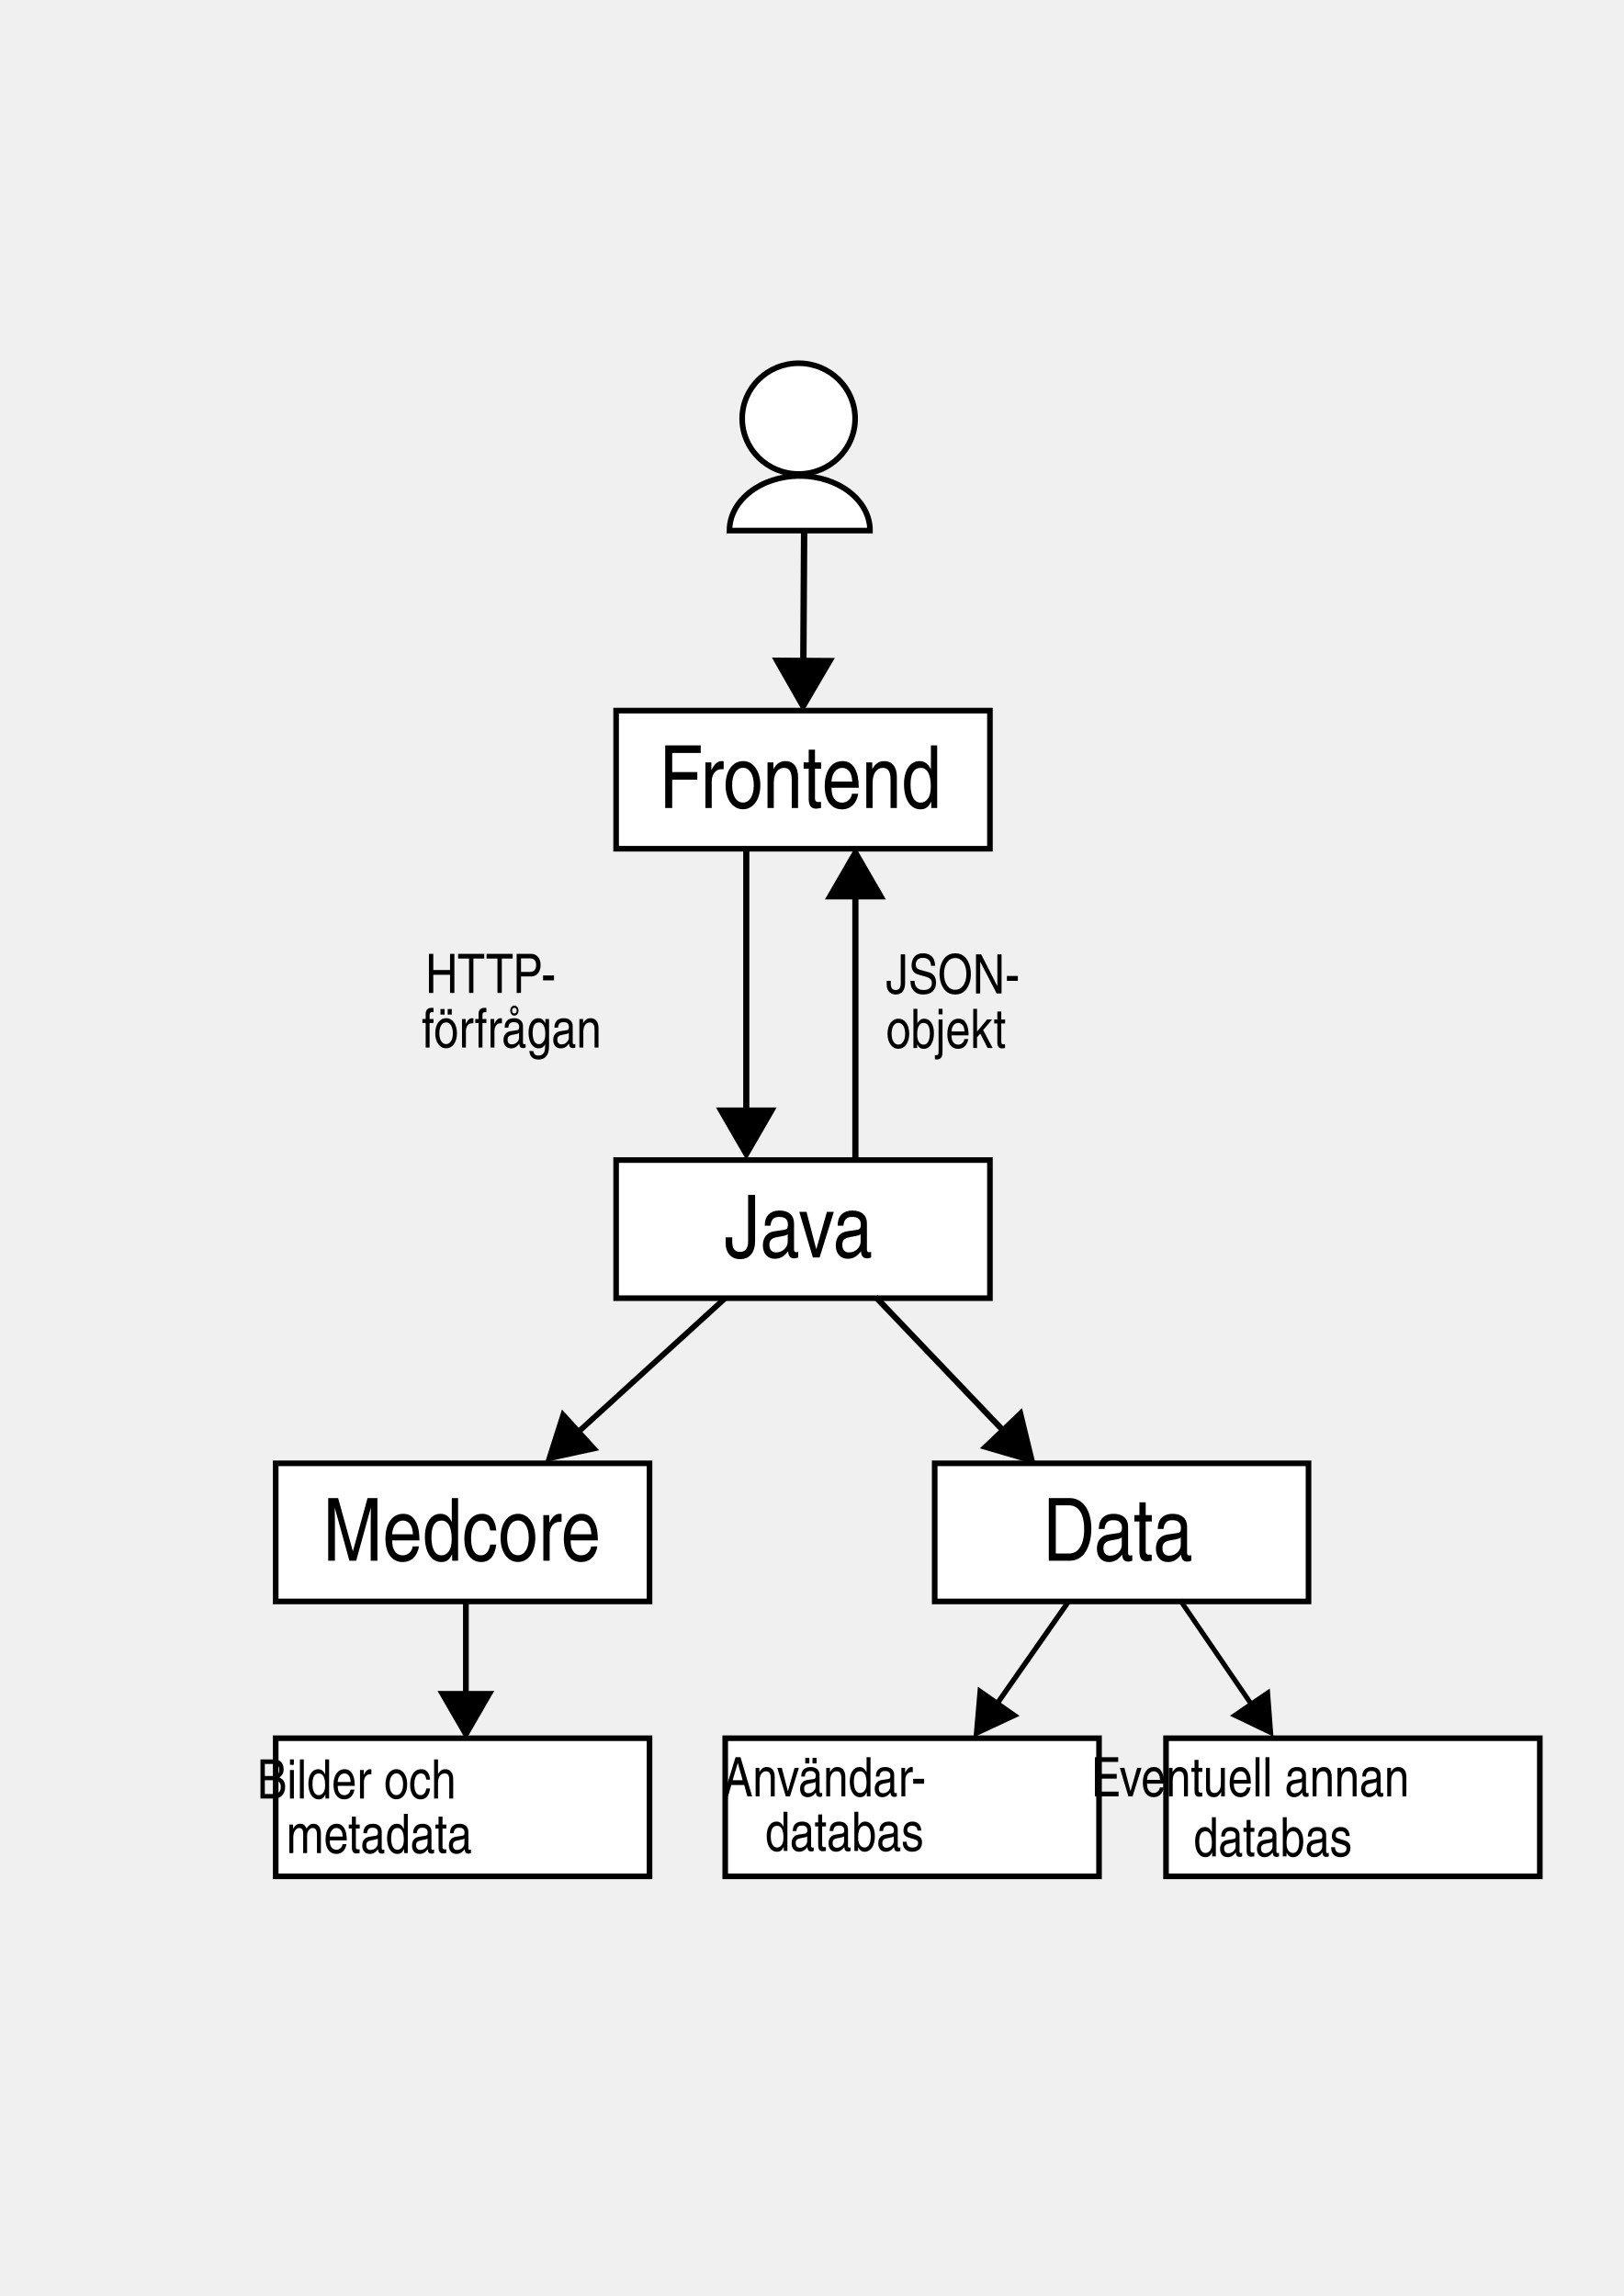
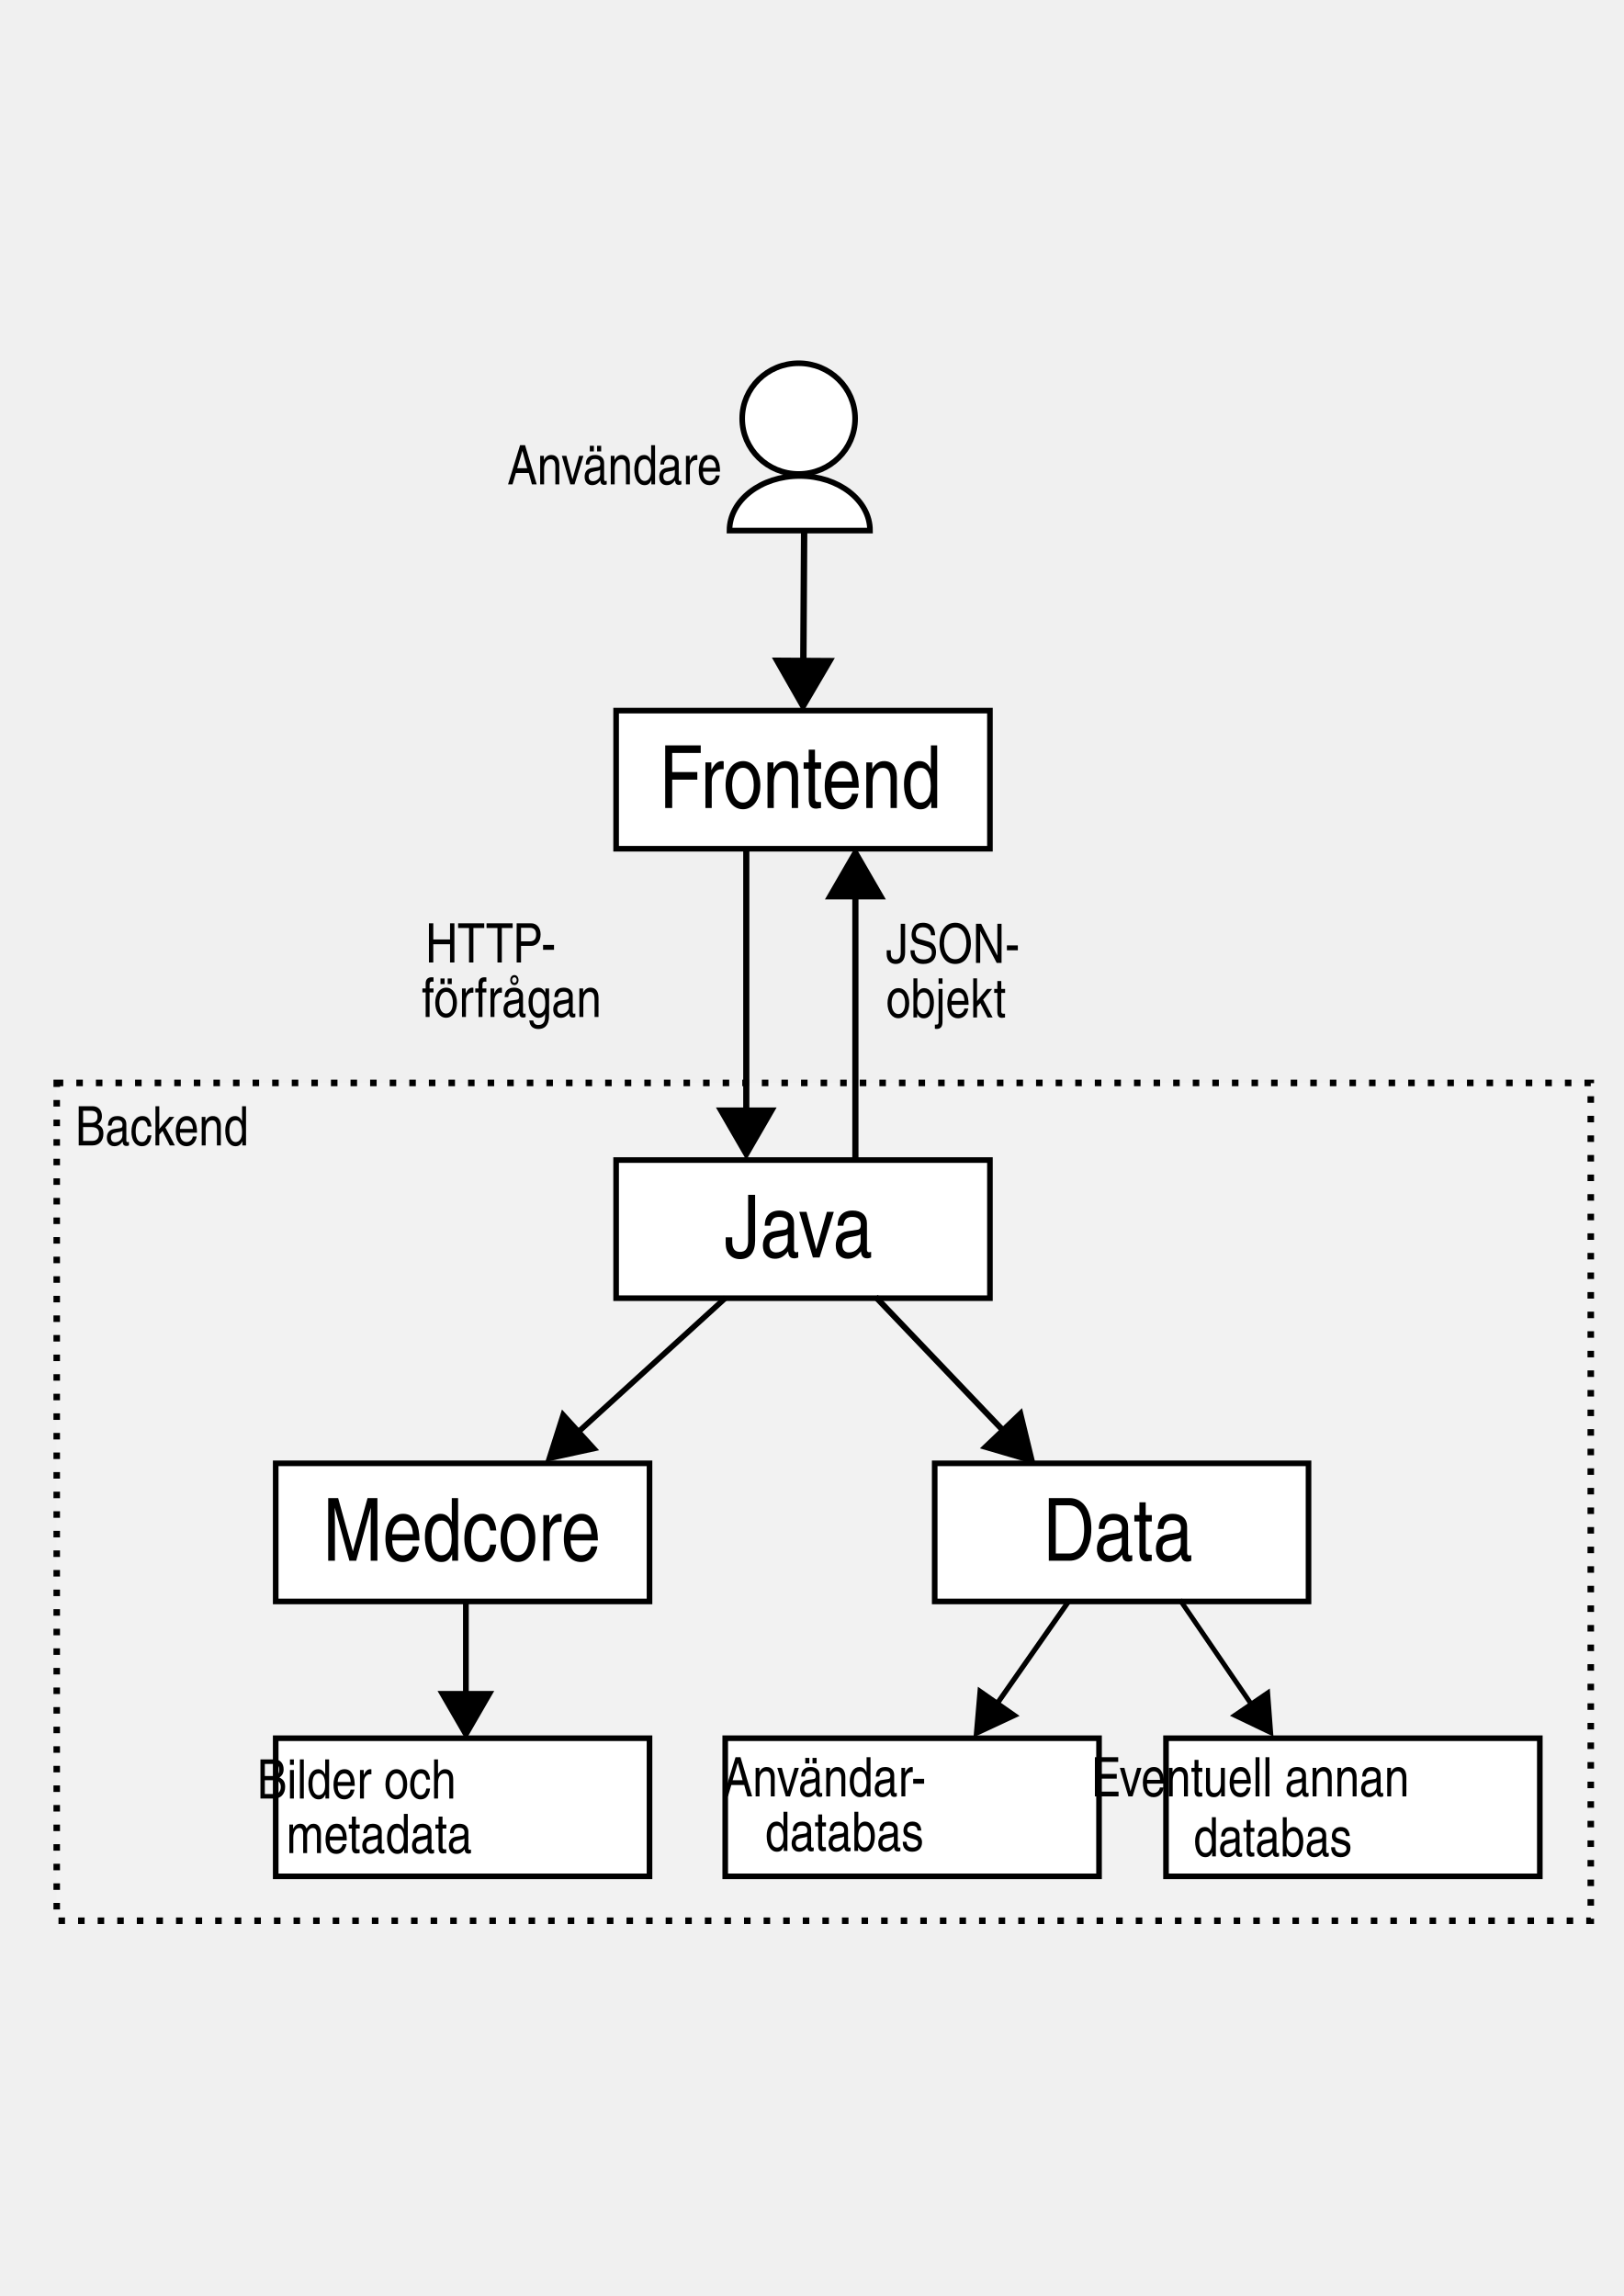
<svg xmlns="http://www.w3.org/2000/svg" width="210mm" height="297mm" viewBox="0 0 744.094 1052.362" id="svg2" version="1.1">
  <defs id="defs4">
    <marker style="overflow:visible" id="marker6488" refX="0.0" refY="0.0" orient="auto">
      <path transform="scale(0.8)" style="fill-rule:evenodd;stroke:#000000;stroke-width:1pt;stroke-opacity:1;fill:#000000;fill-opacity:1" d="M 5.77,0.0 L -2.88,5.0 L -2.88,-5.0 L 5.77,0.0 z " id="path6490" />
    </marker>
    <marker style="overflow:visible" id="marker5705" refX="0.0" refY="0.0" orient="auto">
      <path transform="scale(0.8)" style="fill-rule:evenodd;stroke:#000000;stroke-width:1pt;stroke-opacity:1;fill:#000000;fill-opacity:1" d="M 5.77,0.0 L -2.88,5.0 L -2.88,-5.0 L 5.77,0.0 z " id="path5707" />
    </marker>
    <marker orient="auto" refY="0.0" refX="0.0" id="marker5594" style="overflow:visible">
      <path id="path5596" d="M 5.77,0.0 L -2.88,5.0 L -2.88,-5.0 L 5.77,0.0 z " style="fill-rule:evenodd;stroke:#000000;stroke-width:1pt;stroke-opacity:1;fill:#000000;fill-opacity:1" transform="scale(0.8)" />
    </marker>
    <marker style="overflow:visible" id="marker5372" refX="0.0" refY="0.0" orient="auto">
      <path transform="scale(0.8)" style="fill-rule:evenodd;stroke:#000000;stroke-width:1pt;stroke-opacity:1;fill:#000000;fill-opacity:1" d="M 5.77,0.0 L -2.88,5.0 L -2.88,-5.0 L 5.77,0.0 z " id="path5374" />
    </marker>
    <marker style="overflow:visible" id="marker5163" refX="0.0" refY="0.0" orient="auto">
      <path transform="scale(0.8)" style="fill-rule:evenodd;stroke:#000000;stroke-width:1pt;stroke-opacity:1;fill:#000000;fill-opacity:1" d="M 5.77,0.0 L -2.88,5.0 L -2.88,-5.0 L 5.77,0.0 z " id="path5165" />
    </marker>
    <marker orient="auto" refY="0.0" refX="0.0" id="Arrow2Lstart" style="overflow:visible">
      <path id="path4243" style="fill-rule:evenodd;stroke-width:0.625;stroke-linejoin:round;stroke:#000000;stroke-opacity:1;fill:#000000;fill-opacity:1" d="M 8.719,4.034 L -2.207,0.016 L 8.719,-4.002 C 6.973,-1.63 6.983,1.616 8.719,4.034 z " transform="scale(1.1) translate(1,0)" />
    </marker>
    <marker orient="auto" refY="0.0" refX="0.0" id="marker4897" style="overflow:visible">
      <path id="path4899" d="M 5.77,0.0 L -2.88,5.0 L -2.88,-5.0 L 5.77,0.0 z " style="fill-rule:evenodd;stroke:#000000;stroke-width:1pt;stroke-opacity:1;fill:#000000;fill-opacity:1" transform="scale(0.8)" />
    </marker>
    <marker style="overflow:visible" id="marker4741" refX="0.0" refY="0.0" orient="auto">
      <path transform="scale(0.8)" style="fill-rule:evenodd;stroke:#000000;stroke-width:1pt;stroke-opacity:1;fill:#000000;fill-opacity:1" d="M 5.77,0.0 L -2.88,5.0 L -2.88,-5.0 L 5.77,0.0 z " id="path4743" />
    </marker>
    <marker orient="auto" refY="0.0" refX="0.0" id="TriangleOutL" style="overflow:visible">
      <path id="path4367" d="M 5.77,0.0 L -2.88,5.0 L -2.88,-5.0 L 5.77,0.0 z " style="fill-rule:evenodd;stroke:#000000;stroke-width:1pt;stroke-opacity:1;fill:#000000;fill-opacity:1" transform="scale(0.8)" />
    </marker>
    <marker orient="auto" refY="0.0" refX="0.0" id="Arrow2Lend" style="overflow:visible;">
      <path id="path4246" style="fill-rule:evenodd;stroke-width:0.625;stroke-linejoin:round;stroke:#000000;stroke-opacity:1;fill:#000000;fill-opacity:1" d="M 8.719,4.034 L -2.207,0.016 L 8.719,-4.002 C 6.973,-1.63 6.983,1.616 8.719,4.034 z " transform="scale(1.1) rotate(180) translate(1,0)" />
    </marker>
    <marker orient="auto" refY="0.0" refX="0.0" id="Arrow1Lend" style="overflow:visible;">
      <path id="path4228" d="M 0.0,0.0 L 5.0,-5.0 L -12.5,0.0 L 5.0,5.0 L 0.0,0.0 z " style="fill-rule:evenodd;stroke:#000000;stroke-width:1pt;stroke-opacity:1;fill:#000000;fill-opacity:1" transform="scale(0.8) rotate(180) translate(12.5,0)" />
    </marker>
  </defs>
  <g id="layer1">
    <flowRoot xml:space="preserve" id="flowRoot4138" style="fill:black;stroke:none;stroke-opacity:1;stroke-width:1px;stroke-linejoin:miter;stroke-linecap:butt;fill-opacity:1;font-family:'Liberation Sans Narrow';font-style:normal;font-weight:normal;font-size:40px;line-height:125%;letter-spacing:0px;word-spacing:0px;-inkscape-font-specification:'Liberation Sans Narrow Condensed';font-stretch:condensed;font-variant:normal;">
      <flowRegion id="flowRegion4140">
        <rect id="rect4142" width="176" height="43" x="118" y="442.362" style="-inkscape-font-specification:'Liberation Sans Narrow Condensed';font-family:'Liberation Sans Narrow';font-weight:normal;font-style:normal;font-stretch:condensed;font-variant:normal;" />
      </flowRegion>
      <flowPara id="flowPara4144" />
    </flowRoot>
    <g id="g5303">
      <rect y="325.709" x="282.347" height="63.306" width="171.306" id="rect4136" style="fill:#ffffff;fill-opacity:1;stroke:#000000;stroke-width:2.572;stroke-linejoin:miter;stroke-miterlimit:4;stroke-dasharray:none;stroke-opacity:1" />
      <text id="text4146" y="370.362" x="302" style="font-style:normal;font-variant:normal;font-weight:normal;font-stretch:condensed;font-size:40px;line-height:125%;font-family:'Liberation Sans Narrow';-inkscape-font-specification:'Liberation Sans Narrow Condensed';letter-spacing:0px;word-spacing:0px;fill:#000000;fill-opacity:1;stroke:none;stroke-width:1px;stroke-linecap:butt;stroke-linejoin:miter;stroke-opacity:1" xml:space="preserve">
        <tspan y="370.362" x="302" id="tspan4148">Frontend</tspan>
      </text>
    </g>
+     <rect style="fill:#f2f2f2;fill-opacity:1;stroke:#000000;stroke-width:2.992;stroke-linecap:butt;stroke-linejoin:miter;stroke-miterlimit:4;stroke-dasharray:2.992,5.984;stroke-dashoffset:0;stroke-opacity:1" id="rect4303" width="703.008" height="384.008" x="25.996" y="496.358" />
    <g id="g5313">
      <rect y="531.709" x="282.347" height="63.306" width="171.306" id="rect4136-4" style="fill:#ffffff;fill-opacity:1;stroke:#000000;stroke-width:2.572;stroke-linejoin:miter;stroke-miterlimit:4;stroke-dasharray:none;stroke-opacity:1" />
      <text id="text4146-0" y="576.362" x="332" style="font-style:normal;font-variant:normal;font-weight:normal;font-stretch:condensed;font-size:40px;line-height:125%;font-family:'Liberation Sans Narrow';-inkscape-font-specification:'Liberation Sans Narrow Condensed';letter-spacing:0px;word-spacing:0px;fill:#000000;fill-opacity:1;stroke:none;stroke-width:1px;stroke-linecap:butt;stroke-linejoin:miter;stroke-opacity:1" xml:space="preserve">
        <tspan y="576.362" x="332" id="tspan4148-0">Java</tspan>
      </text>
    </g>
    <g id="g5308">
      <rect y="670.709" x="126.347" height="63.306" width="171.306" id="rect4136-4-2" style="fill:#ffffff;fill-opacity:1;stroke:#000000;stroke-width:2.572;stroke-linejoin:miter;stroke-miterlimit:4;stroke-dasharray:none;stroke-opacity:1" />
      <text id="text4146-0-8" y="715.362" x="148" style="font-style:normal;font-variant:normal;font-weight:normal;font-stretch:condensed;font-size:40px;line-height:125%;font-family:'Liberation Sans Narrow';-inkscape-font-specification:'Liberation Sans Narrow Condensed';letter-spacing:0px;word-spacing:0px;fill:#000000;fill-opacity:1;stroke:none;stroke-width:1px;stroke-linecap:butt;stroke-linejoin:miter;stroke-opacity:1" xml:space="preserve">
        <tspan y="715.362" x="148" id="tspan4148-0-0">Medcore</tspan>
      </text>
    </g>
    <g id="g5318">
      <rect y="670.709" x="428.347" height="63.306" width="171.306" id="rect4136-4-2-8" style="fill:#ffffff;fill-opacity:1;stroke:#000000;stroke-width:2.572;stroke-linejoin:miter;stroke-miterlimit:4;stroke-dasharray:none;stroke-opacity:1" />
      <text id="text4146-0-8-7" y="715.362" x="478" style="font-style:normal;font-variant:normal;font-weight:normal;font-stretch:condensed;font-size:40px;line-height:125%;font-family:'Liberation Sans Narrow';-inkscape-font-specification:'Liberation Sans Narrow Condensed';letter-spacing:0px;word-spacing:0px;fill:#000000;fill-opacity:1;stroke:none;stroke-width:1px;stroke-linecap:butt;stroke-linejoin:miter;stroke-opacity:1" xml:space="preserve">
        <tspan y="715.362" x="478" id="tspan4148-0-0-6">Data</tspan>
      </text>
    </g>
    <path style="fill:none;fill-rule:evenodd;stroke:#000000;stroke-width:2.567;stroke-linecap:butt;stroke-linejoin:miter;stroke-miterlimit:4;stroke-dasharray:none;stroke-opacity:1;marker-end:url(#TriangleOutL)" d="m 332.57,594.804 -71.916,65.478" id="path4219" />
    <path style="fill:none;fill-rule:evenodd;stroke:#000000;stroke-width:2.711;stroke-linecap:butt;stroke-linejoin:miter;stroke-miterlimit:4;stroke-dasharray:none;stroke-opacity:1;marker-end:url(#marker4741)" d="m 401.274,594.454 62.75,65.739" id="path4733" />
    <path style="fill:none;fill-rule:evenodd;stroke:#000000;stroke-width:2.826;stroke-linecap:butt;stroke-linejoin:miter;stroke-miterlimit:4;stroke-dasharray:none;stroke-opacity:1;marker-end:url(#marker4897)" d="m 342,389.015 0,126.595" id="path4889" />
    <path style="fill:none;fill-rule:evenodd;stroke:#000000;stroke-width:2.836;stroke-linecap:butt;stroke-linejoin:miter;stroke-miterlimit:4;stroke-dasharray:none;stroke-opacity:1;marker-end:url(#marker5163)" d="m 392,531.709 0,-127.502" id="path4955" />
-     <text xml:space="preserve" style="font-style:normal;font-weight:normal;font-size:40px;line-height:100%;font-family:sans-serif;letter-spacing:0px;word-spacing:0px;fill:#000000;fill-opacity:1;stroke:none;stroke-width:1px;stroke-linecap:butt;stroke-linejoin:miter;stroke-opacity:1" x="406" y="455.362" id="text5299">
-       <tspan id="tspan5301" x="406" y="455.362" style="font-style:normal;font-variant:normal;font-weight:normal;font-stretch:condensed;font-size:25px;line-height:100%;font-family:'Liberation Sans Narrow';-inkscape-font-specification:'Liberation Sans Narrow Condensed'">JSON-</tspan>
-       <tspan x="406" y="480.362" style="font-style:normal;font-variant:normal;font-weight:normal;font-stretch:condensed;font-size:25px;line-height:100%;font-family:'Liberation Sans Narrow';-inkscape-font-specification:'Liberation Sans Narrow Condensed'" id="tspan6804">objekt</tspan>
-       <tspan x="406" y="505.362" style="font-style:normal;font-variant:normal;font-weight:normal;font-stretch:condensed;font-size:25px;line-height:100%;font-family:'Liberation Sans Narrow';-inkscape-font-specification:'Liberation Sans Narrow Condensed'" id="tspan6806" />
+     <text xml:space="preserve" style="font-style:normal;font-weight:normal;font-size:40px;line-height:100%;font-family:sans-serif;letter-spacing:0px;word-spacing:0px;fill:#000000;fill-opacity:1;stroke:none;stroke-width:1px;stroke-linecap:butt;stroke-linejoin:miter;stroke-opacity:1" x="406" y="441.362" id="text5299">
+       <tspan id="tspan5301" x="406" y="441.362" style="font-style:normal;font-variant:normal;font-weight:normal;font-stretch:condensed;font-size:25px;line-height:100%;font-family:'Liberation Sans Narrow';-inkscape-font-specification:'Liberation Sans Narrow Condensed'">JSON-</tspan>
+       <tspan x="406" y="466.362" style="font-style:normal;font-variant:normal;font-weight:normal;font-stretch:condensed;font-size:25px;line-height:100%;font-family:'Liberation Sans Narrow';-inkscape-font-specification:'Liberation Sans Narrow Condensed'" id="tspan6804">objekt</tspan>
+       <tspan x="406" y="491.362" style="font-style:normal;font-variant:normal;font-weight:normal;font-stretch:condensed;font-size:25px;line-height:100%;font-family:'Liberation Sans Narrow';-inkscape-font-specification:'Liberation Sans Narrow Condensed'" id="tspan6806" />
    </text>
-     <text xml:space="preserve" style="font-style:normal;font-weight:normal;font-size:40px;line-height:100%;font-family:sans-serif;letter-spacing:0px;word-spacing:0px;fill:#000000;fill-opacity:1;stroke:none;stroke-width:1px;stroke-linecap:butt;stroke-linejoin:miter;stroke-opacity:1" x="327.593" y="455.137" id="text5299-9">
-       <tspan x="327.593" y="455.137" style="font-style:normal;font-variant:normal;font-weight:normal;font-stretch:condensed;font-size:25px;line-height:100%;font-family:'Liberation Sans Narrow';-inkscape-font-specification:'Liberation Sans Narrow Condensed';text-align:end;text-anchor:end" id="tspan6798">HTTP-</tspan>
-       <tspan x="327.593" y="480.137" style="font-style:normal;font-variant:normal;font-weight:normal;font-stretch:condensed;font-size:25px;line-height:100%;font-family:'Liberation Sans Narrow';-inkscape-font-specification:'Liberation Sans Narrow Condensed';text-align:end;text-anchor:end" id="tspan6802">förfrågan</tspan>
+     <text xml:space="preserve" style="font-style:normal;font-weight:normal;font-size:40px;line-height:100%;font-family:sans-serif;letter-spacing:0px;word-spacing:0px;fill:#000000;fill-opacity:1;stroke:none;stroke-width:1px;stroke-linecap:butt;stroke-linejoin:miter;stroke-opacity:1" x="327.593" y="441.137" id="text5299-9">
+       <tspan x="327.593" y="441.137" style="font-style:normal;font-variant:normal;font-weight:normal;font-stretch:condensed;font-size:25px;line-height:100%;font-family:'Liberation Sans Narrow';-inkscape-font-specification:'Liberation Sans Narrow Condensed';text-align:end;text-anchor:end" id="tspan6798">HTTP-</tspan>
+       <tspan x="327.593" y="466.137" style="font-style:normal;font-variant:normal;font-weight:normal;font-stretch:condensed;font-size:25px;line-height:100%;font-family:'Liberation Sans Narrow';-inkscape-font-specification:'Liberation Sans Narrow Condensed';text-align:end;text-anchor:end" id="tspan6802">förfrågan</tspan>
    </text>
    <g id="g5556" transform="translate(0,12)">
      <ellipse cx="366" cy="179.862" rx="25.877" ry="25.377" id="path5345" style="fill:#ffffff;fill-opacity:1;stroke:#000000;stroke-width:2.572;stroke-linecap:butt;stroke-linejoin:miter;stroke-miterlimit:4;stroke-dasharray:none;stroke-opacity:1" />
      <path d="M 334.298,231.187 A 32.202,25.027 0 0 1 366.5,206.16 a 32.202,25.027 0 0 1 32.202,25.027 l -32.202,0 z" id="path5345-8" style="fill:#ffffff;fill-opacity:1;stroke:#000000;stroke-width:2.572;stroke-linecap:butt;stroke-linejoin:miter;stroke-miterlimit:4;stroke-dasharray:none;stroke-opacity:1" />
    </g>
    <path style="fill:none;fill-rule:evenodd;stroke:#000000;stroke-width:2.931;stroke-linecap:butt;stroke-linejoin:miter;stroke-miterlimit:4;stroke-dasharray:none;stroke-opacity:1;marker-end:url(#marker5372)" d="m 368.521,242.364 -0.415,67.427" id="path5364" />
    <g id="g6880">
      <rect y="796.709" x="332.347" height="63.306" width="171.306" id="rect4136-4-2-8-4" style="fill:#ffffff;fill-opacity:1;stroke:#000000;stroke-width:2.572;stroke-linejoin:miter;stroke-miterlimit:4;stroke-dasharray:none;stroke-opacity:1" />
      <text id="text4146-0-8-7-1" y="823.362" x="418.881" style="font-style:normal;font-variant:normal;font-weight:normal;font-stretch:condensed;font-size:40px;line-height:100%;font-family:'Liberation Sans Narrow';-inkscape-font-specification:'Liberation Sans Narrow Condensed';letter-spacing:0px;word-spacing:0px;fill:#000000;fill-opacity:1;stroke:none;stroke-width:1px;stroke-linecap:butt;stroke-linejoin:miter;stroke-opacity:1" xml:space="preserve">
        <tspan y="823.362" x="418.881" id="tspan4148-0-0-6-9" style="font-size:25px;line-height:100%;text-align:center;text-anchor:middle">Användar-</tspan>
        <tspan y="848.362" x="418.881" style="font-size:25px;line-height:100%;text-align:center;text-anchor:middle" id="tspan5584">databas</tspan>
      </text>
    </g>
    <path id="path5586" d="M 489.963,733.634 453.839,785.289" style="fill:none;fill-rule:evenodd;stroke:#000000;stroke-width:2.368;stroke-linecap:butt;stroke-linejoin:miter;stroke-miterlimit:4;stroke-dasharray:none;stroke-opacity:1;marker-end:url(#marker5594)" />
    <path id="path5697" d="m 540.754,733.319 35.617,52.1" style="fill:none;fill-rule:evenodd;stroke:#000000;stroke-width:2.247;stroke-linecap:butt;stroke-linejoin:miter;stroke-miterlimit:4;stroke-dasharray:none;stroke-opacity:1;marker-end:url(#marker5705)" />
    <g id="g6892">
      <rect y="796.709" x="126.347" height="63.306" width="171.306" id="rect4136-4-2-8-4-5" style="fill:#ffffff;fill-opacity:1;stroke:#000000;stroke-width:2.572;stroke-linejoin:miter;stroke-miterlimit:4;stroke-dasharray:none;stroke-opacity:1" />
      <text xml:space="preserve" style="font-style:normal;font-weight:normal;font-size:40px;line-height:100%;font-family:sans-serif;letter-spacing:0px;word-spacing:0px;fill:#000000;fill-opacity:1;stroke:none;stroke-width:1px;stroke-linecap:butt;stroke-linejoin:miter;stroke-opacity:1" x="210.22" y="824.362" id="text6474">
        <tspan id="tspan6476" x="210.22" y="824.362" style="font-style:normal;font-variant:normal;font-weight:normal;font-stretch:condensed;font-size:25px;line-height:100%;font-family:'Liberation Sans Narrow';-inkscape-font-specification:'Liberation Sans Narrow Condensed';text-align:center;text-anchor:middle">Bilder och</tspan>
        <tspan x="210.22" y="849.362" style="font-style:normal;font-variant:normal;font-weight:normal;font-stretch:condensed;font-size:25px;line-height:100%;font-family:'Liberation Sans Narrow';-inkscape-font-specification:'Liberation Sans Narrow Condensed';text-align:center;text-anchor:middle" id="tspan6478">metadata</tspan>
      </text>
    </g>
    <path id="path6480" d="m 213.5,734.015 0,48.51" style="fill:none;fill-rule:evenodd;stroke:#000000;stroke-width:2.639;stroke-linecap:butt;stroke-linejoin:miter;stroke-miterlimit:4;stroke-dasharray:none;stroke-opacity:1;marker-end:url(#marker6488)" />
    <g id="g6886">
      <rect y="796.709" x="534.347" height="63.306" width="171.306" id="rect4136-4-2-8-4-9" style="fill:#ffffff;fill-opacity:1;stroke:#000000;stroke-width:2.572;stroke-linejoin:miter;stroke-miterlimit:4;stroke-dasharray:none;stroke-opacity:1" />
      <text id="text6447" y="823.362" x="619.694" style="font-style:normal;font-weight:normal;font-size:40px;line-height:100%;font-family:sans-serif;letter-spacing:0px;word-spacing:0px;fill:#000000;fill-opacity:1;stroke:none;stroke-width:1px;stroke-linecap:butt;stroke-linejoin:miter;stroke-opacity:1" xml:space="preserve">
        <tspan style="font-style:normal;font-variant:normal;font-weight:normal;font-stretch:condensed;font-size:25px;line-height:100%;font-family:'Liberation Sans Narrow';-inkscape-font-specification:'Liberation Sans Narrow Condensed';text-align:center;text-anchor:middle" y="823.362" x="619.694" id="tspan6449">Eventuell annan</tspan>
        <tspan id="tspan6457" style="font-style:normal;font-variant:normal;font-weight:normal;font-stretch:condensed;font-size:25px;line-height:100%;font-family:'Liberation Sans Narrow';-inkscape-font-specification:'Liberation Sans Narrow Condensed';text-align:center;text-anchor:middle" y="850.862" x="619.694">databas</tspan>
      </text>
    </g>
+     <text xml:space="preserve" style="font-style:normal;font-weight:normal;font-size:40px;line-height:100%;font-family:sans-serif;letter-spacing:0px;word-spacing:0px;fill:#000000;fill-opacity:1;stroke:none;stroke-width:1px;stroke-linecap:butt;stroke-linejoin:miter;stroke-opacity:1" x="232.543" y="221.996" id="text5299-95">
+       <tspan x="232.543" y="221.996" style="font-style:normal;font-variant:normal;font-weight:normal;font-stretch:condensed;font-size:25px;line-height:100%;font-family:'Liberation Sans Narrow';-inkscape-font-specification:'Liberation Sans Narrow Condensed'" id="tspan6806-6">Användare</tspan>
+     </text>
+     <text xml:space="preserve" style="font-style:normal;font-weight:normal;font-size:40px;line-height:100%;font-family:sans-serif;letter-spacing:0px;word-spacing:0px;fill:#000000;fill-opacity:1;stroke:none;stroke-width:1px;stroke-linecap:butt;stroke-linejoin:miter;stroke-opacity:1" x="34.543" y="524.996" id="text5299-6">
+       <tspan x="34.543" y="524.996" style="font-style:normal;font-variant:normal;font-weight:normal;font-stretch:condensed;font-size:25px;line-height:100%;font-family:'Liberation Sans Narrow';-inkscape-font-specification:'Liberation Sans Narrow Condensed'" id="tspan6806-0">Backend</tspan>
+     </text>
  </g>
</svg>
